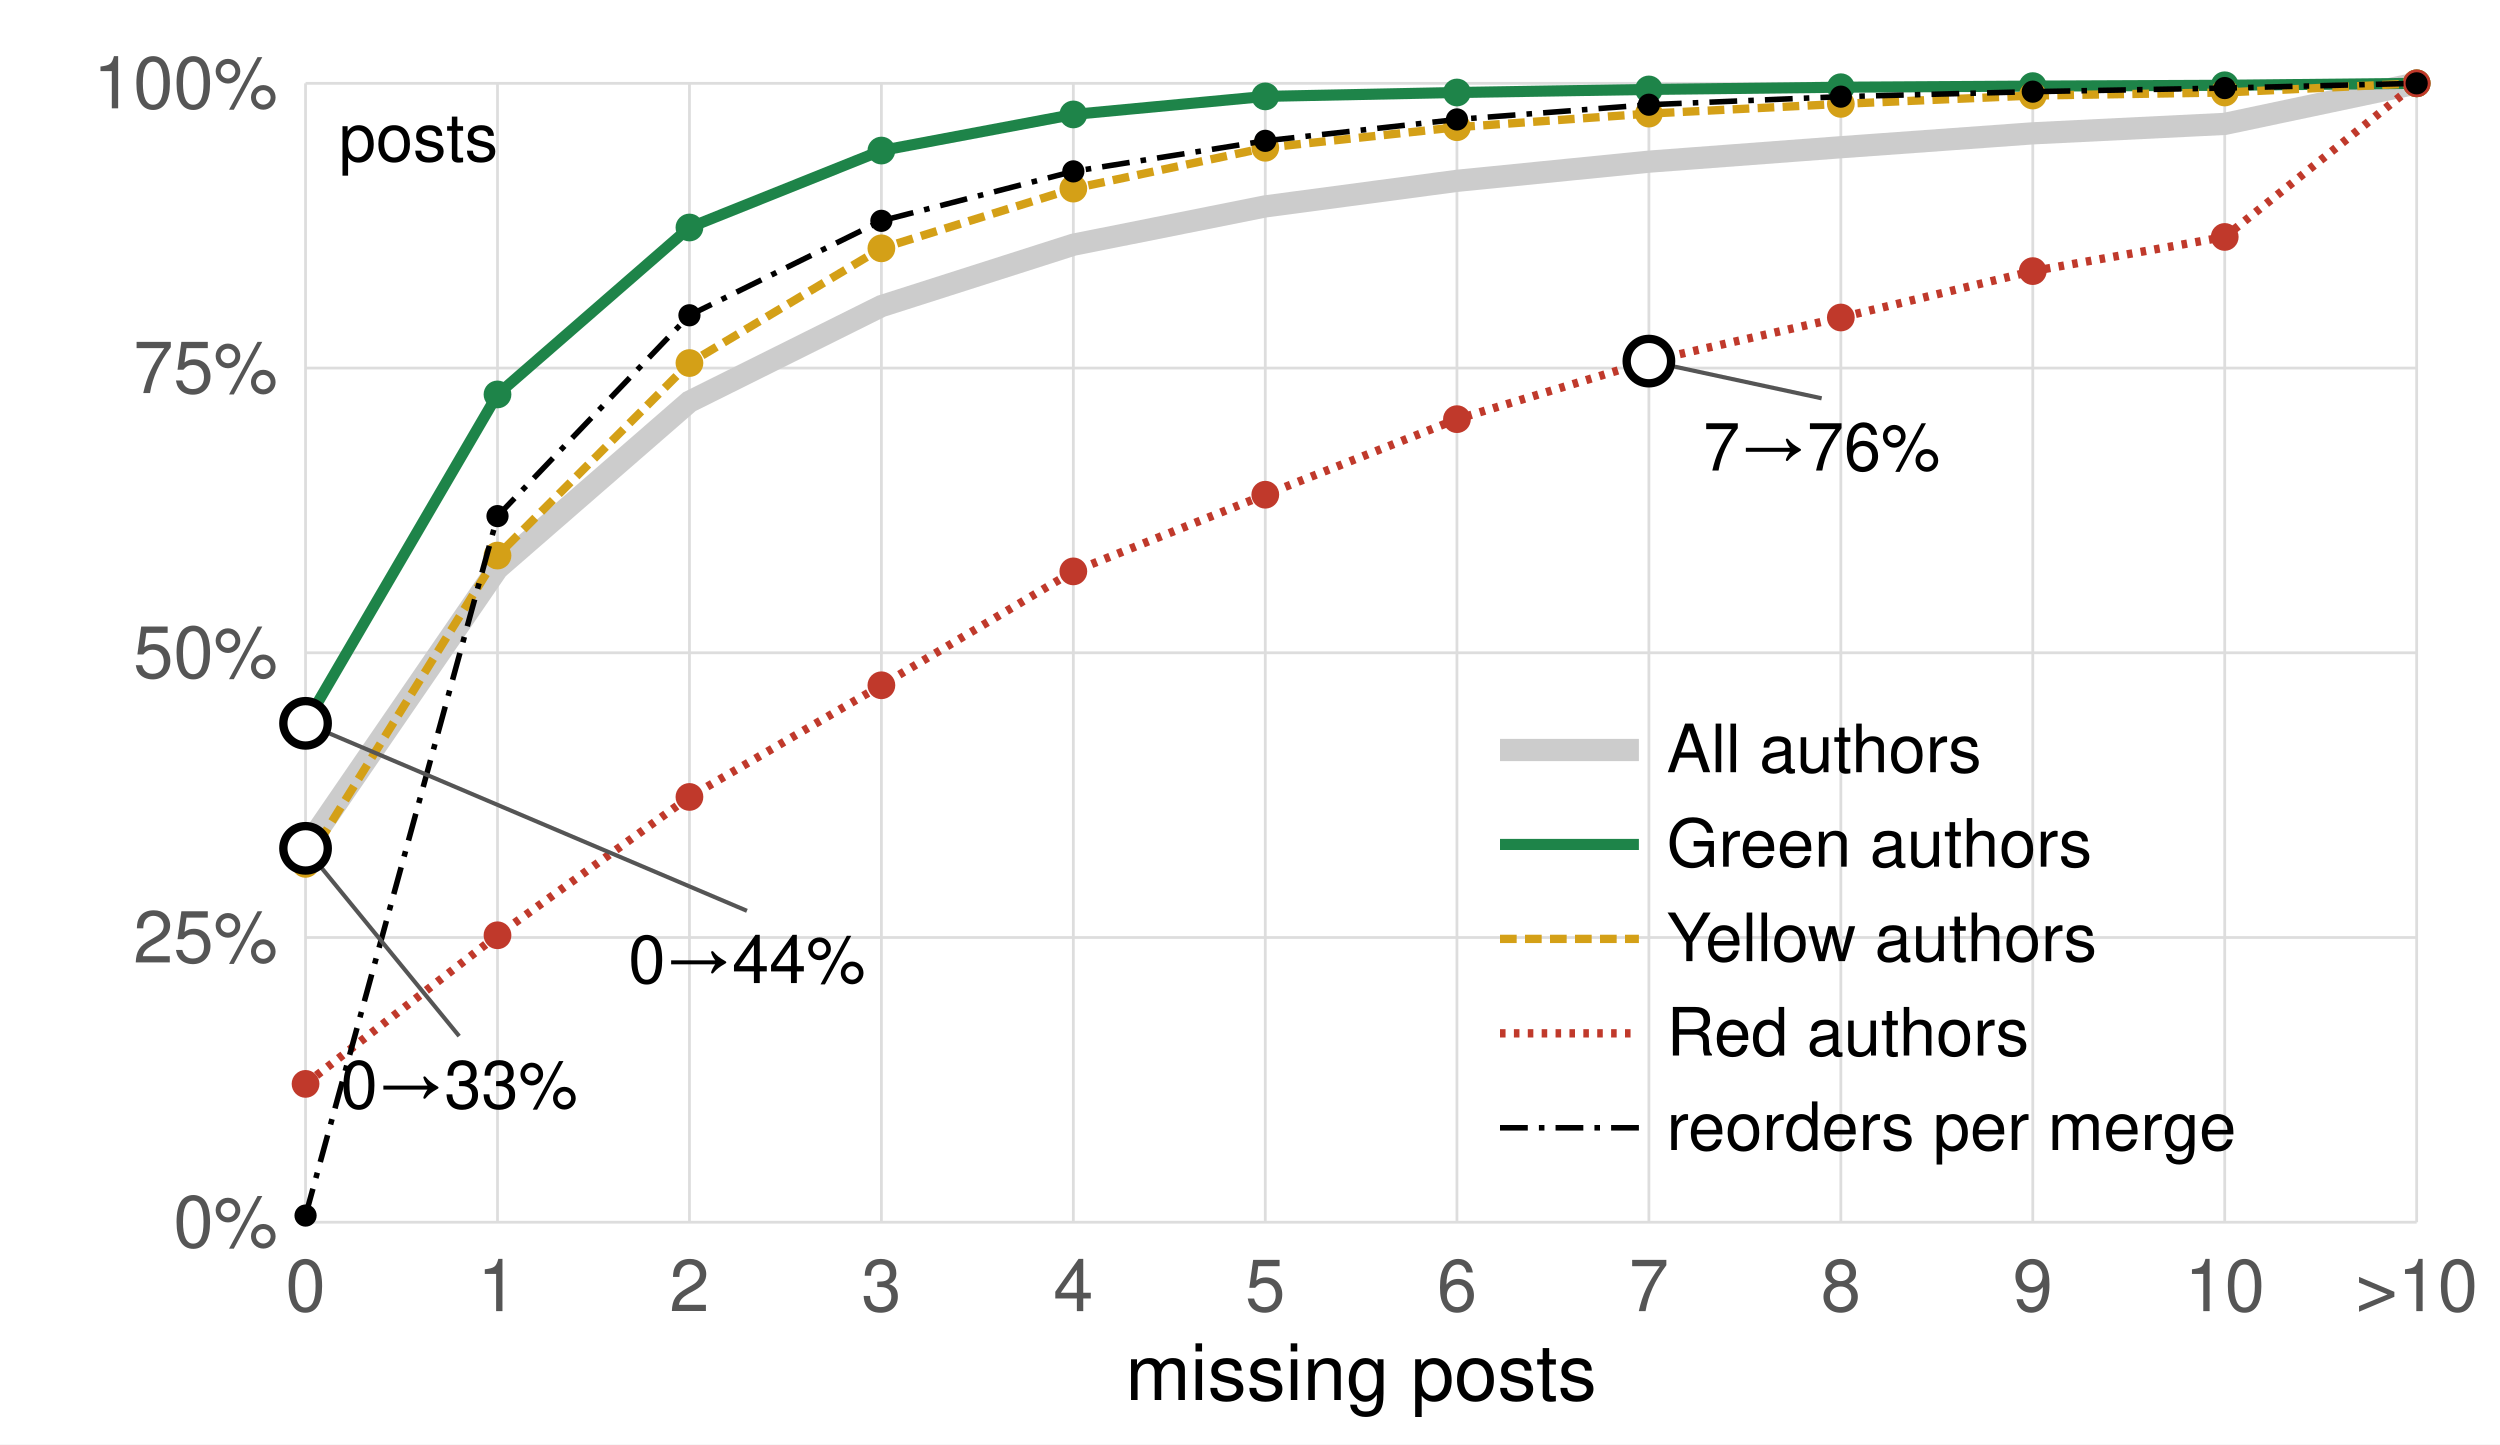
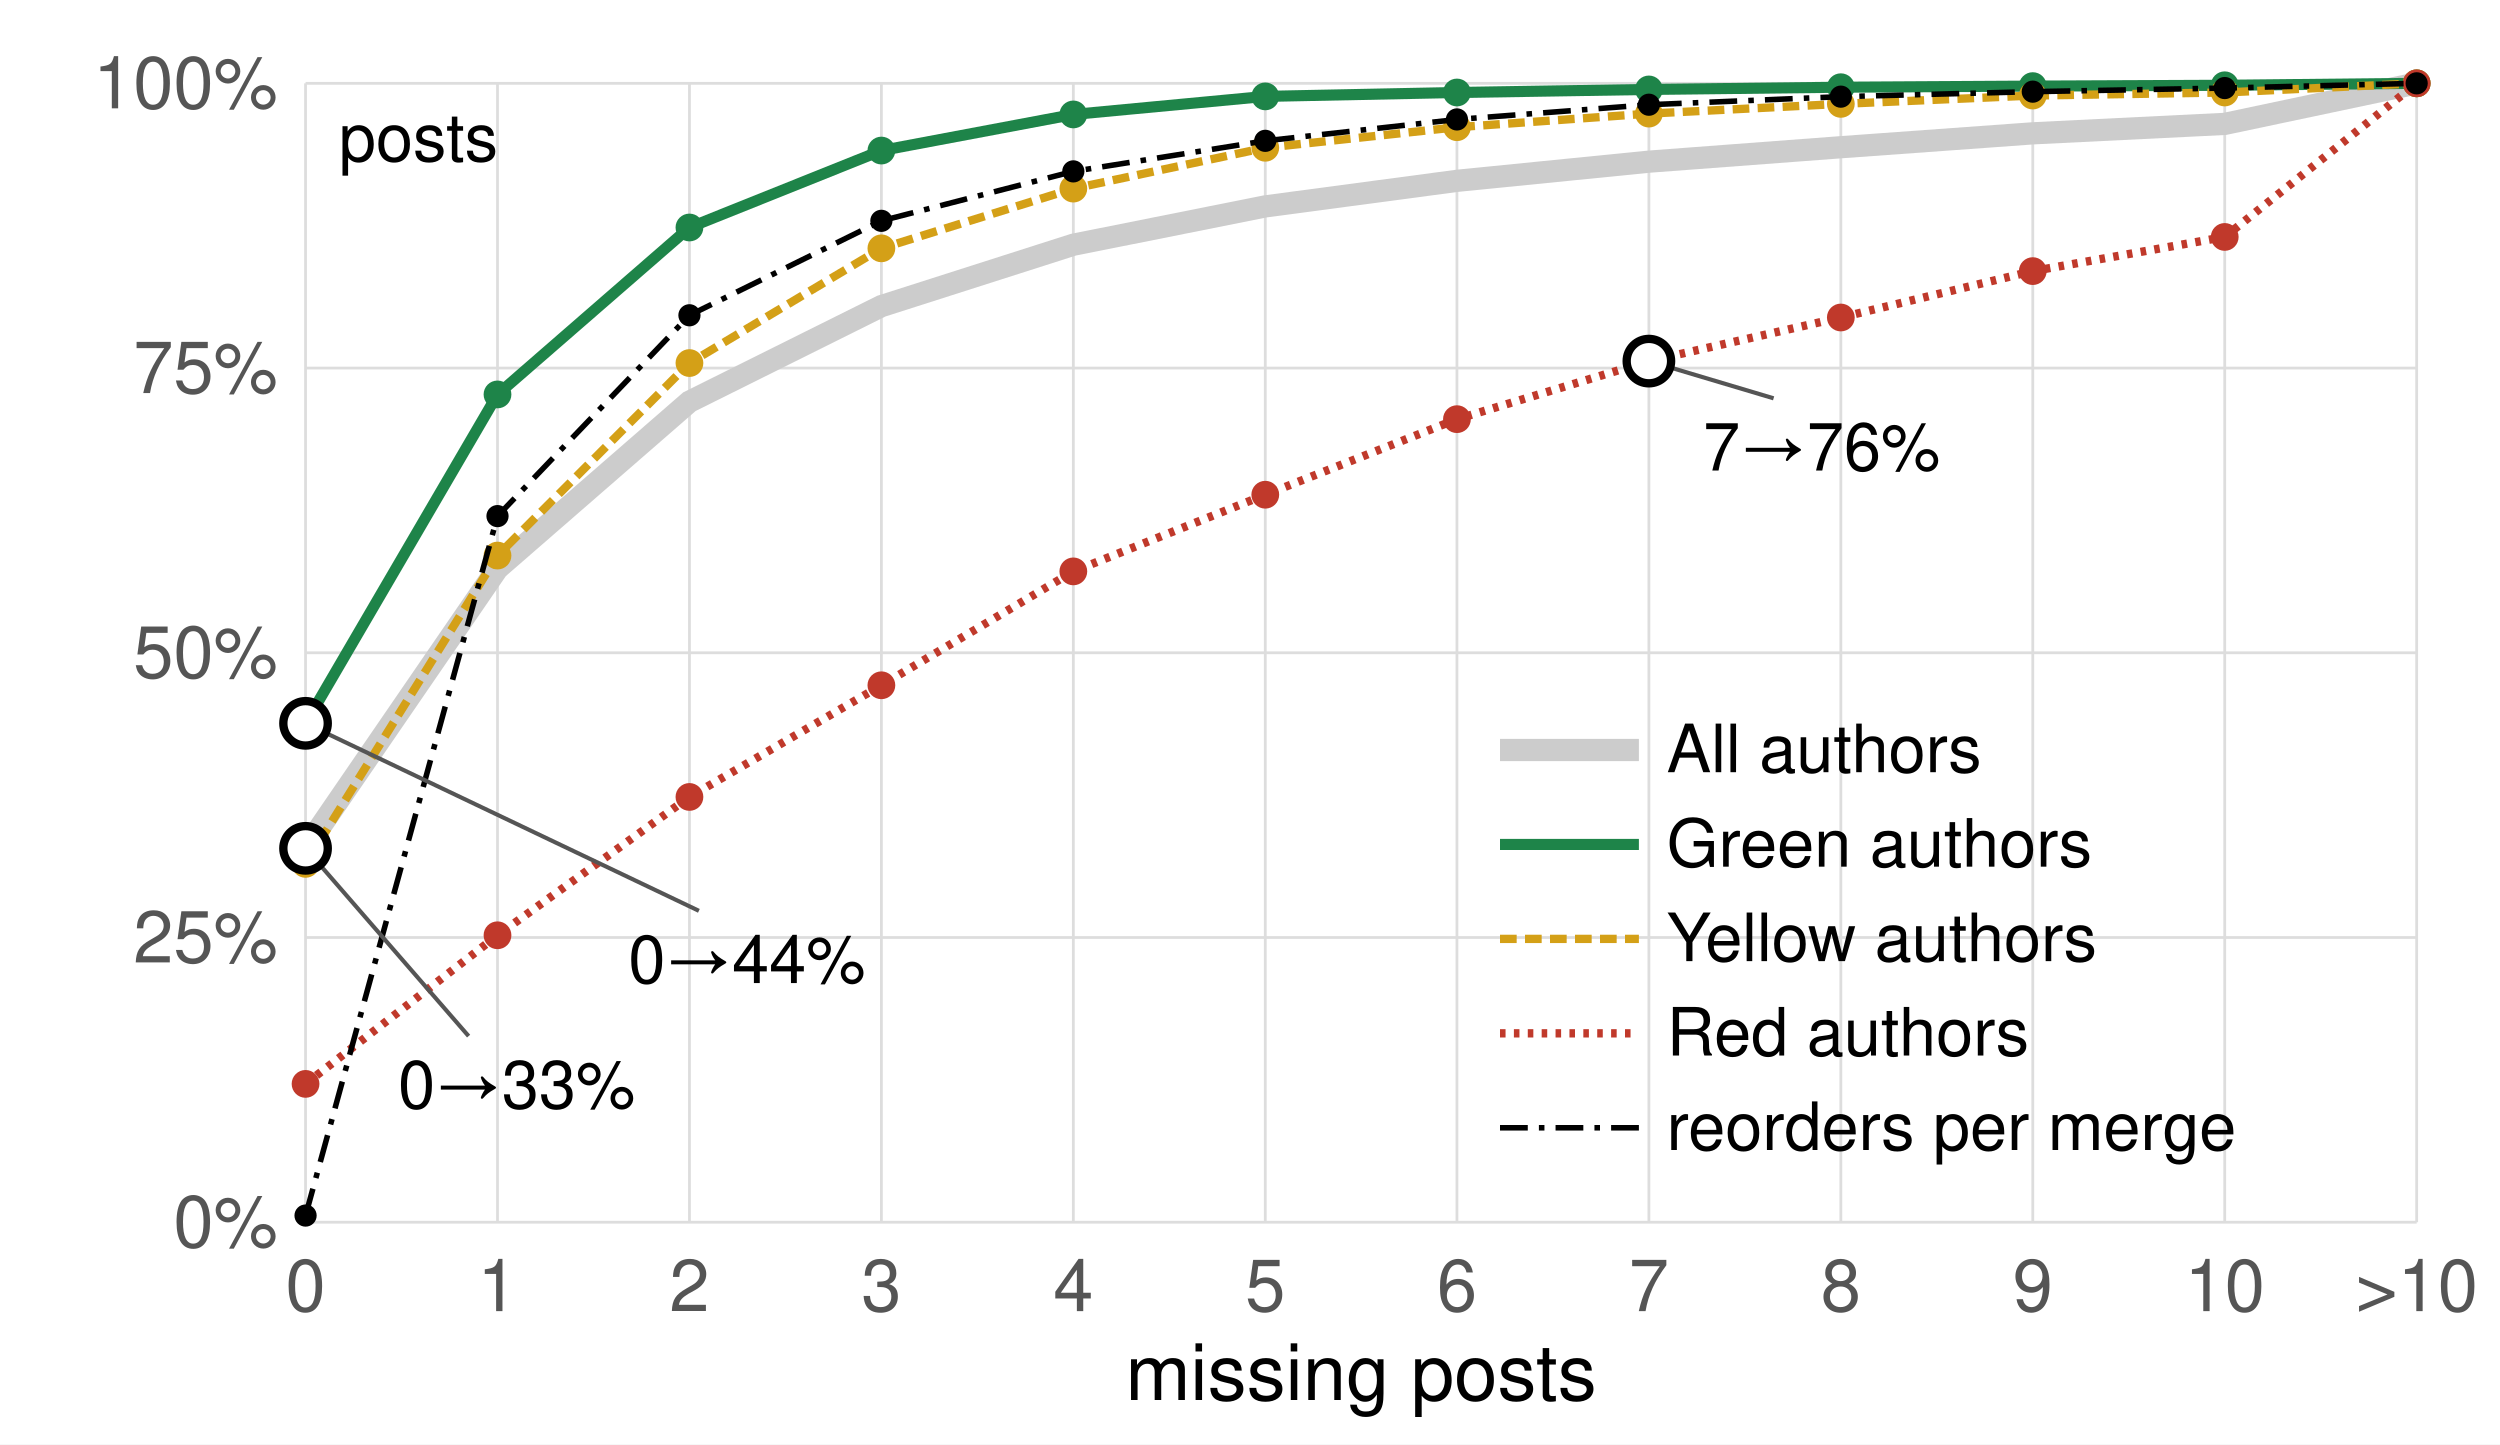
<svg xmlns="http://www.w3.org/2000/svg" width="900" height="520" viewBox="0 0 900 520">
  <rect width="900" height="520" fill="#ffffff" />
  <line x1="110" x2="870" y1="440.0" y2="440.0" stroke="#dddddd" />
  <text x="100.0" y="449.0" font-family="Helvetica, Arial, sans-serif" font-size="26" text-anchor="end" fill="#555555">0%</text>
  <line x1="110" x2="870" y1="337.5" y2="337.5" stroke="#dddddd" />
  <text x="100.0" y="346.5" font-family="Helvetica, Arial, sans-serif" font-size="26" text-anchor="end" fill="#555555">25%</text>
  <line x1="110" x2="870" y1="235.0" y2="235.0" stroke="#dddddd" />
  <text x="100.0" y="244.0" font-family="Helvetica, Arial, sans-serif" font-size="26" text-anchor="end" fill="#555555">50%</text>
  <line x1="110" x2="870" y1="132.5" y2="132.5" stroke="#dddddd" />
  <text x="100.0" y="141.5" font-family="Helvetica, Arial, sans-serif" font-size="26" text-anchor="end" fill="#555555">75%</text>
  <line x1="110" x2="870" y1="30.0" y2="30.0" stroke="#dddddd" />
  <text x="100.0" y="39.0" font-family="Helvetica, Arial, sans-serif" font-size="26" text-anchor="end" fill="#555555">100%</text>
  <line y1="30" y2="440" x1="110.0" x2="110.0" stroke="#dddddd" />
  <text x="110.0" y="472.0" font-family="Helvetica, Arial, sans-serif" font-size="26" text-anchor="middle" fill="#555555">0</text>
  <line y1="30" y2="440" x1="179.1" x2="179.1" stroke="#dddddd" />
  <text x="179.1" y="472.0" font-family="Helvetica, Arial, sans-serif" font-size="26" text-anchor="middle" fill="#555555">1</text>
  <line y1="30" y2="440" x1="248.2" x2="248.2" stroke="#dddddd" />
  <text x="248.2" y="472.0" font-family="Helvetica, Arial, sans-serif" font-size="26" text-anchor="middle" fill="#555555">2</text>
  <line y1="30" y2="440" x1="317.3" x2="317.3" stroke="#dddddd" />
  <text x="317.3" y="472.0" font-family="Helvetica, Arial, sans-serif" font-size="26" text-anchor="middle" fill="#555555">3</text>
  <line y1="30" y2="440" x1="386.4" x2="386.4" stroke="#dddddd" />
  <text x="386.4" y="472.0" font-family="Helvetica, Arial, sans-serif" font-size="26" text-anchor="middle" fill="#555555">4</text>
  <line y1="30" y2="440" x1="455.5" x2="455.5" stroke="#dddddd" />
  <text x="455.5" y="472.0" font-family="Helvetica, Arial, sans-serif" font-size="26" text-anchor="middle" fill="#555555">5</text>
  <line y1="30" y2="440" x1="524.5" x2="524.5" stroke="#dddddd" />
  <text x="524.5" y="472.0" font-family="Helvetica, Arial, sans-serif" font-size="26" text-anchor="middle" fill="#555555">6</text>
  <line y1="30" y2="440" x1="593.6" x2="593.6" stroke="#dddddd" />
  <text x="593.6" y="472.0" font-family="Helvetica, Arial, sans-serif" font-size="26" text-anchor="middle" fill="#555555">7</text>
  <line y1="30" y2="440" x1="662.7" x2="662.7" stroke="#dddddd" />
  <text x="662.7" y="472.0" font-family="Helvetica, Arial, sans-serif" font-size="26" text-anchor="middle" fill="#555555">8</text>
  <line y1="30" y2="440" x1="731.8" x2="731.8" stroke="#dddddd" />
  <text x="731.8" y="472.0" font-family="Helvetica, Arial, sans-serif" font-size="26" text-anchor="middle" fill="#555555">9</text>
  <line y1="30" y2="440" x1="800.9" x2="800.9" stroke="#dddddd" />
  <text x="800.9" y="472.0" font-family="Helvetica, Arial, sans-serif" font-size="26" text-anchor="middle" fill="#555555">10</text>
  <line y1="30" y2="440" x1="870.0" x2="870.0" stroke="#dddddd" />
  <text x="870.0" y="472.0" font-family="Helvetica, Arial, sans-serif" font-size="26" text-anchor="middle" fill="#555555">&gt;10</text>
  <text x="490.0" y="504.0" font-family="Helvetica, Arial, sans-serif" font-size="28" text-anchor="middle" fill="#000000">missing posts</text>
  <text x="122.0" y="58.0" font-family="Helvetica, Arial, sans-serif" font-size="24" text-anchor="start" fill="#000000">posts</text>
  <polyline fill="none" stroke="#cccccc" stroke-width="8" points="110.0,305.4 179.1,204.7 248.2,144.6 317.3,110.2 386.4,88.1 455.5,74.3 524.5,65.1 593.6,58.2 662.7,53.0 731.8,48.0 800.9,44.6 870.0,30.0" />
  <polyline fill="none" stroke="#1e8449" stroke-width="4" points="110.0,260.4 179.1,142.0 248.2,81.9 317.3,54.2 386.4,41.2 455.5,34.7 524.5,33.3 593.6,32.2 662.7,31.4 731.8,31.0 800.9,30.7 870.0,30.0" />
  <circle cx="110.0" cy="260.4" r="5" fill="#1e8449" />
  <circle cx="179.1" cy="142.0" r="5" fill="#1e8449" />
  <circle cx="248.2" cy="81.9" r="5" fill="#1e8449" />
  <circle cx="317.3" cy="54.2" r="5" fill="#1e8449" />
  <circle cx="386.4" cy="41.2" r="5" fill="#1e8449" />
  <circle cx="455.5" cy="34.7" r="5" fill="#1e8449" />
  <circle cx="524.5" cy="33.3" r="5" fill="#1e8449" />
  <circle cx="593.6" cy="32.2" r="5" fill="#1e8449" />
  <circle cx="662.7" cy="31.4" r="5" fill="#1e8449" />
  <circle cx="731.8" cy="31.0" r="5" fill="#1e8449" />
  <circle cx="800.9" cy="30.7" r="5" fill="#1e8449" />
  <circle cx="870.0" cy="30.0" r="5" fill="#1e8449" />
  <polyline fill="none" stroke="#d4a017" stroke-width="3" stroke-dasharray="6 3" points="110.0,311.0 179.1,200.0 248.2,130.7 317.3,89.4 386.4,67.9 455.5,53.2 524.5,45.8 593.6,40.9 662.7,37.4 731.8,34.4 800.9,33.3 870.0,30.0" />
  <circle cx="110.0" cy="311.0" r="5" fill="#d4a017" />
  <circle cx="179.1" cy="200.0" r="5" fill="#d4a017" />
  <circle cx="248.2" cy="130.7" r="5" fill="#d4a017" />
  <circle cx="317.3" cy="89.4" r="5" fill="#d4a017" />
  <circle cx="386.4" cy="67.9" r="5" fill="#d4a017" />
  <circle cx="455.5" cy="53.2" r="5" fill="#d4a017" />
  <circle cx="524.5" cy="45.8" r="5" fill="#d4a017" />
  <circle cx="593.6" cy="40.9" r="5" fill="#d4a017" />
  <circle cx="662.7" cy="37.4" r="5" fill="#d4a017" />
  <circle cx="731.8" cy="34.4" r="5" fill="#d4a017" />
  <circle cx="800.9" cy="33.3" r="5" fill="#d4a017" />
  <circle cx="870.0" cy="30.0" r="5" fill="#d4a017" />
  <polyline fill="none" stroke="#c0392b" stroke-width="3" stroke-dasharray="2 3" points="110.0,390.2 179.1,336.7 248.2,286.9 317.3,246.7 386.4,205.7 455.5,178.1 524.5,150.9 593.6,130.0 662.7,114.3 731.8,97.6 800.9,85.3 870.0,30.0" />
  <circle cx="110.0" cy="390.2" r="5" fill="#c0392b" />
  <circle cx="179.1" cy="336.7" r="5" fill="#c0392b" />
  <circle cx="248.2" cy="286.9" r="5" fill="#c0392b" />
  <circle cx="317.3" cy="246.7" r="5" fill="#c0392b" />
  <circle cx="386.4" cy="205.7" r="5" fill="#c0392b" />
  <circle cx="455.5" cy="178.1" r="5" fill="#c0392b" />
  <circle cx="524.5" cy="150.9" r="5" fill="#c0392b" />
  <circle cx="593.6" cy="130.0" r="5" fill="#c0392b" />
  <circle cx="662.7" cy="114.3" r="5" fill="#c0392b" />
  <circle cx="731.8" cy="97.6" r="5" fill="#c0392b" />
  <circle cx="800.9" cy="85.3" r="5" fill="#c0392b" />
  <circle cx="870.0" cy="30.0" r="5" fill="#c0392b" />
  <polyline fill="none" stroke="#000000" stroke-width="2" stroke-dasharray="10 4 2 4" points="110.0,437.6 179.1,185.8 248.2,113.5 317.3,79.5 386.4,61.7 455.5,50.7 524.5,43.0 593.6,37.7 662.7,34.8 731.8,33.0 800.9,31.7 870.0,30.0" />
  <circle cx="110.0" cy="437.6" r="4" fill="#000000" />
  <circle cx="179.1" cy="185.8" r="4" fill="#000000" />
  <circle cx="248.2" cy="113.5" r="4" fill="#000000" />
  <circle cx="317.3" cy="79.5" r="4" fill="#000000" />
  <circle cx="386.4" cy="61.7" r="4" fill="#000000" />
  <circle cx="455.5" cy="50.7" r="4" fill="#000000" />
  <circle cx="524.5" cy="43.0" r="4" fill="#000000" />
  <circle cx="593.6" cy="37.7" r="4" fill="#000000" />
  <circle cx="662.7" cy="34.8" r="4" fill="#000000" />
  <circle cx="731.8" cy="33.0" r="4" fill="#000000" />
  <circle cx="800.9" cy="31.7" r="4" fill="#000000" />
  <circle cx="870.0" cy="30.0" r="4" fill="#000000" />
  <line x1="540" x2="590" y1="270" y2="270" stroke="#cccccc" stroke-width="8" />
  <text x="600.0" y="278.0" font-family="Helvetica, Arial, sans-serif" font-size="24" text-anchor="start" fill="#000000">All authors</text>
  <line x1="540" x2="590" y1="304" y2="304" stroke="#1e8449" stroke-width="4" />
  <text x="600.0" y="312.0" font-family="Helvetica, Arial, sans-serif" font-size="24" text-anchor="start" fill="#000000">Green authors</text>
  <line x1="540" x2="590" y1="338" y2="338" stroke="#d4a017" stroke-width="3" stroke-dasharray="6 3" />
  <text x="600.0" y="346.0" font-family="Helvetica, Arial, sans-serif" font-size="24" text-anchor="start" fill="#000000">Yellow authors</text>
  <line x1="540" x2="590" y1="372" y2="372" stroke="#c0392b" stroke-width="3" stroke-dasharray="2 3" />
  <text x="600.0" y="380.0" font-family="Helvetica, Arial, sans-serif" font-size="24" text-anchor="start" fill="#000000">Red authors</text>
  <line x1="540" x2="590" y1="406" y2="406" stroke="#000000" stroke-width="2" stroke-dasharray="10 4 2 4" />
  <text x="600.0" y="414.0" font-family="Helvetica, Arial, sans-serif" font-size="24" text-anchor="start" fill="#000000">reorders per merge</text>
-   <line x1="110.0" y1="305.4" x2="165.3" y2="373.0" stroke="#555555" stroke-width="1.5" />
+   <line x1="110.0" y1="305.4" x2="168.7" y2="373.0" stroke="#555555" stroke-width="1.5" />
  <circle cx="110.0" cy="305.4" r="8" fill="#ffffff" stroke="#000000" stroke-width="3" />
-   <text x="165.3" y="399.0" font-family="Helvetica, Arial, sans-serif" font-size="24" text-anchor="middle" fill="#000000">0→33%</text>
-   <line x1="110.0" y1="260.4" x2="268.9" y2="327.9" stroke="#555555" stroke-width="1.5" />
+   <text x="186.0" y="399.0" font-family="Helvetica, Arial, sans-serif" font-size="24" text-anchor="middle" fill="#000000">0→33%</text>
+   <line x1="110.0" y1="260.4" x2="251.6" y2="327.9" stroke="#555555" stroke-width="1.5" />
  <circle cx="110.0" cy="260.4" r="8" fill="#ffffff" stroke="#000000" stroke-width="3" />
  <text x="268.9" y="353.9" font-family="Helvetica, Arial, sans-serif" font-size="24" text-anchor="middle" fill="#000000">0→44%</text>
-   <line x1="593.6" y1="130.0" x2="655.8" y2="143.4" stroke="#555555" stroke-width="1.5" />
+   <line x1="593.6" y1="130.0" x2="638.5" y2="143.4" stroke="#555555" stroke-width="1.5" />
  <circle cx="593.6" cy="130.0" r="8" fill="#ffffff" stroke="#000000" stroke-width="3" />
  <text x="655.8" y="169.4" font-family="Helvetica, Arial, sans-serif" font-size="24" text-anchor="middle" fill="#000000">7→76%</text>
</svg>
